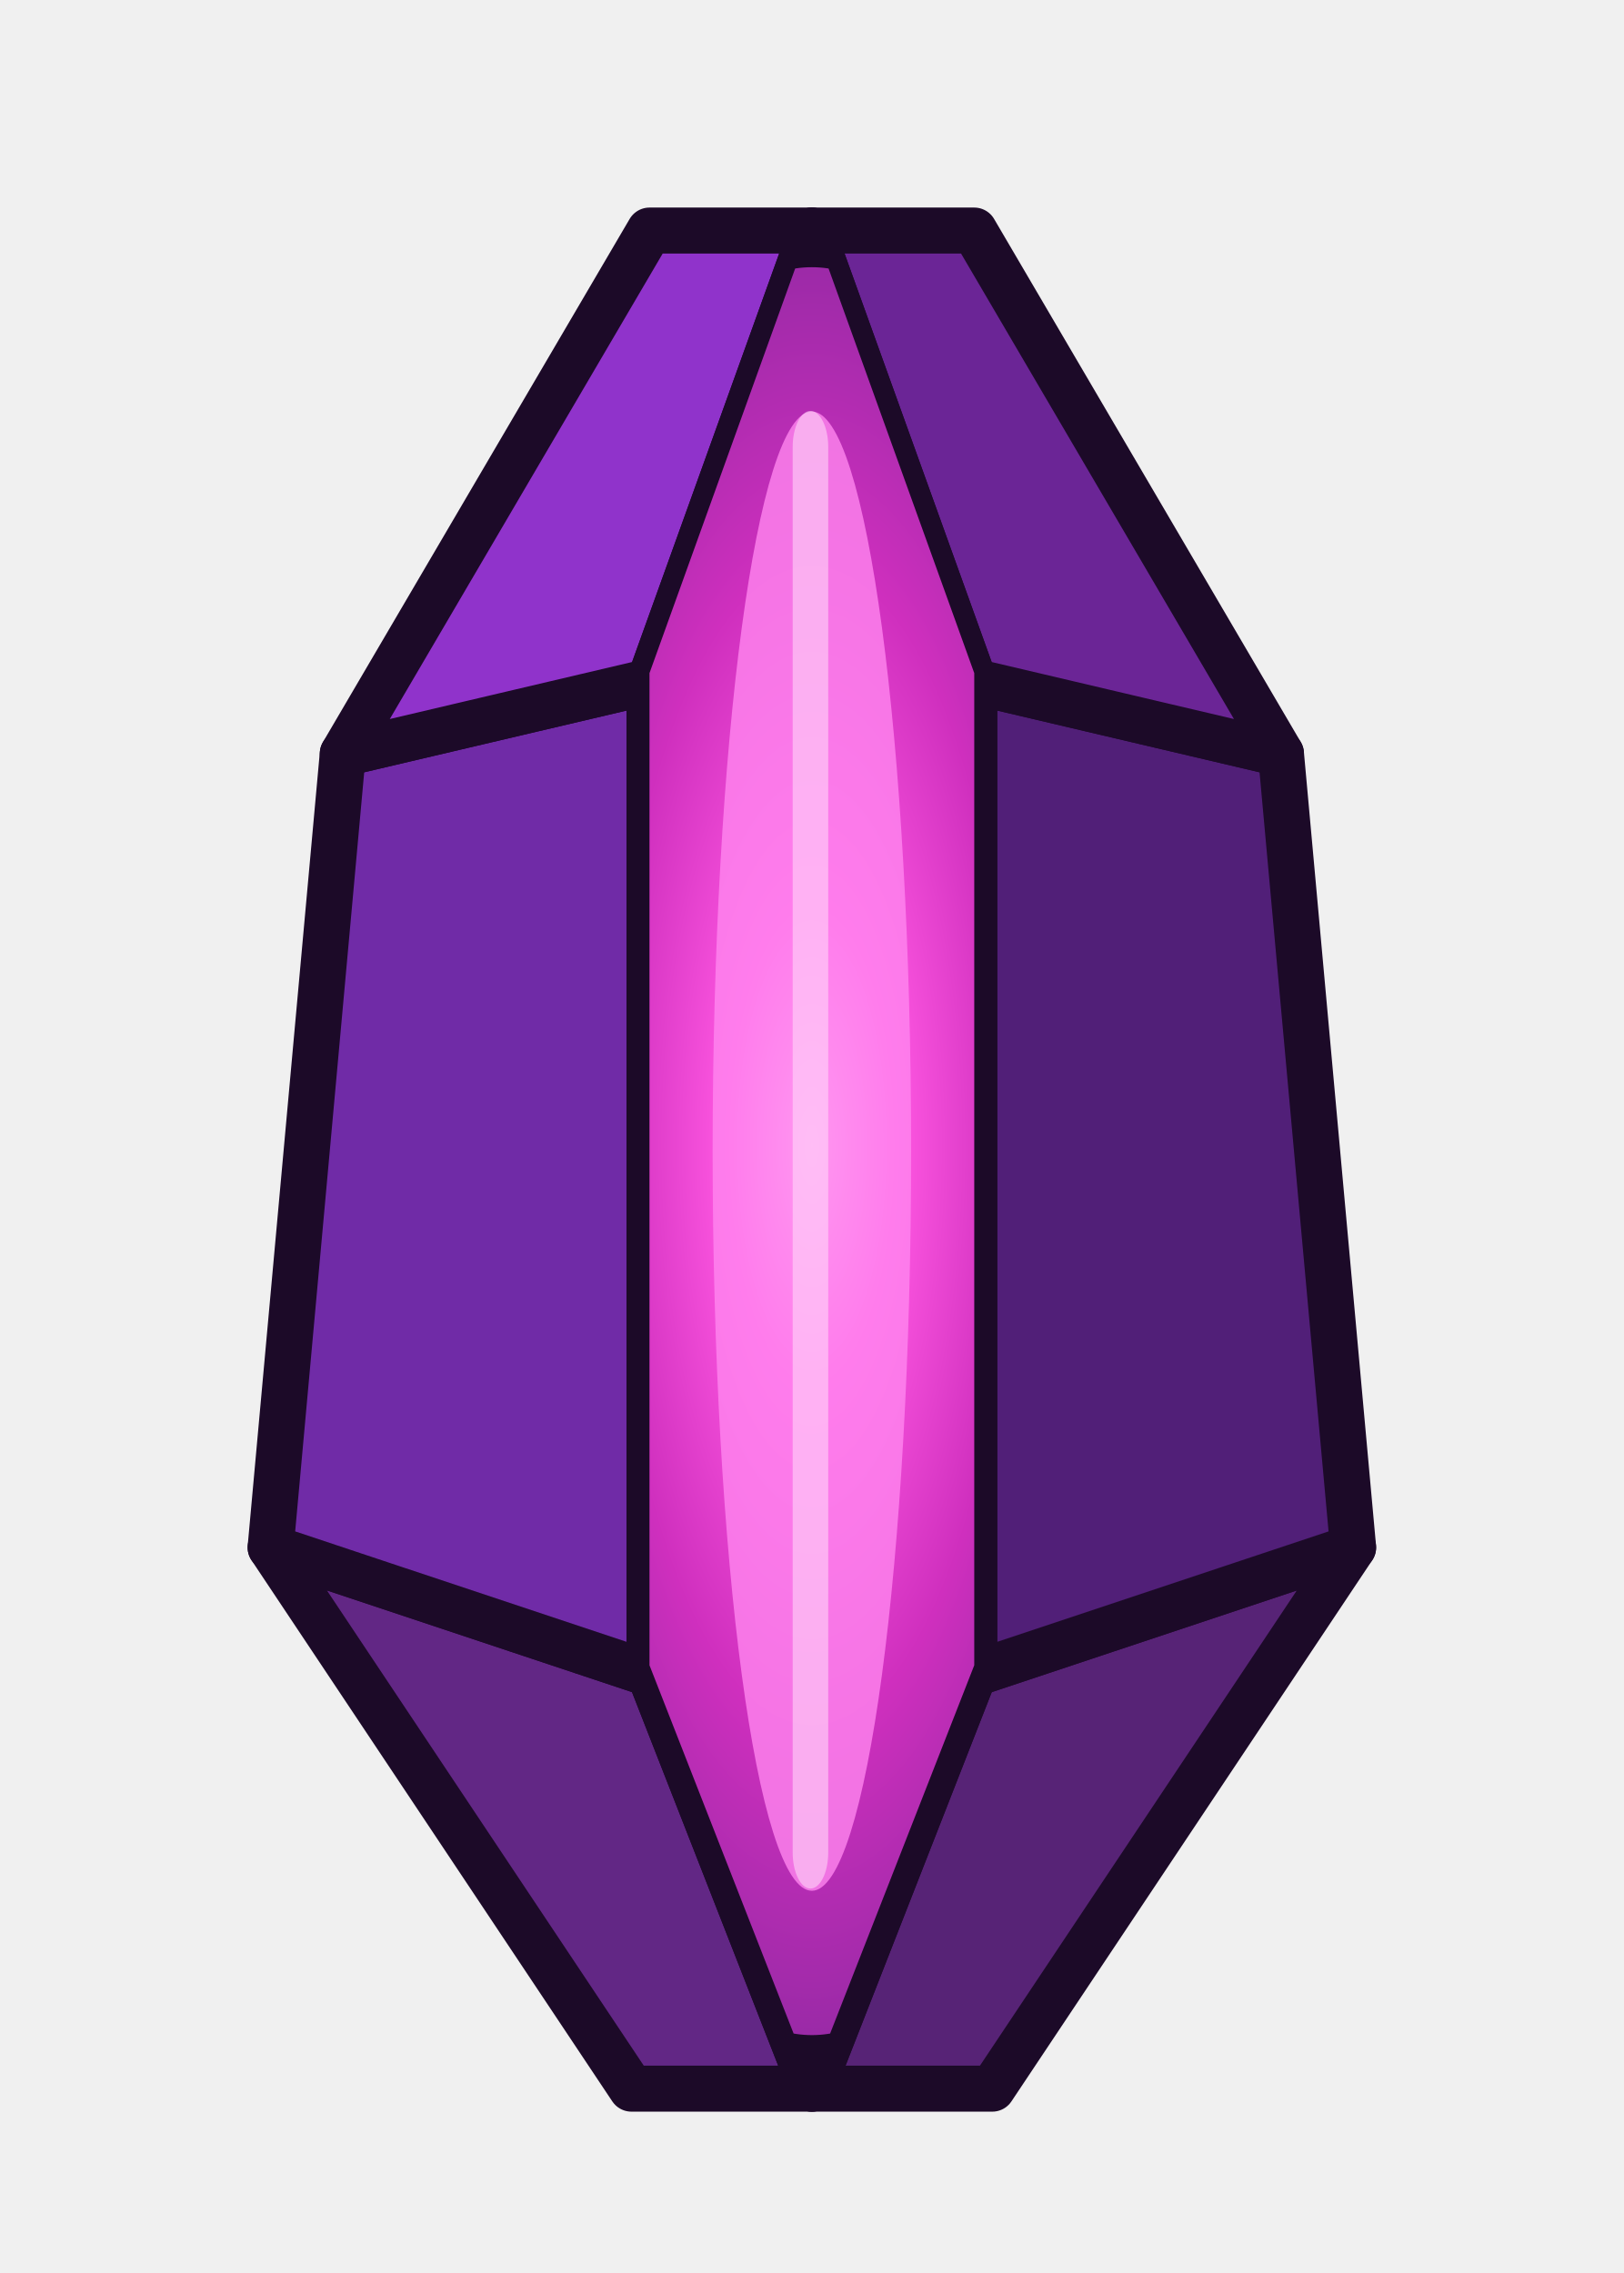
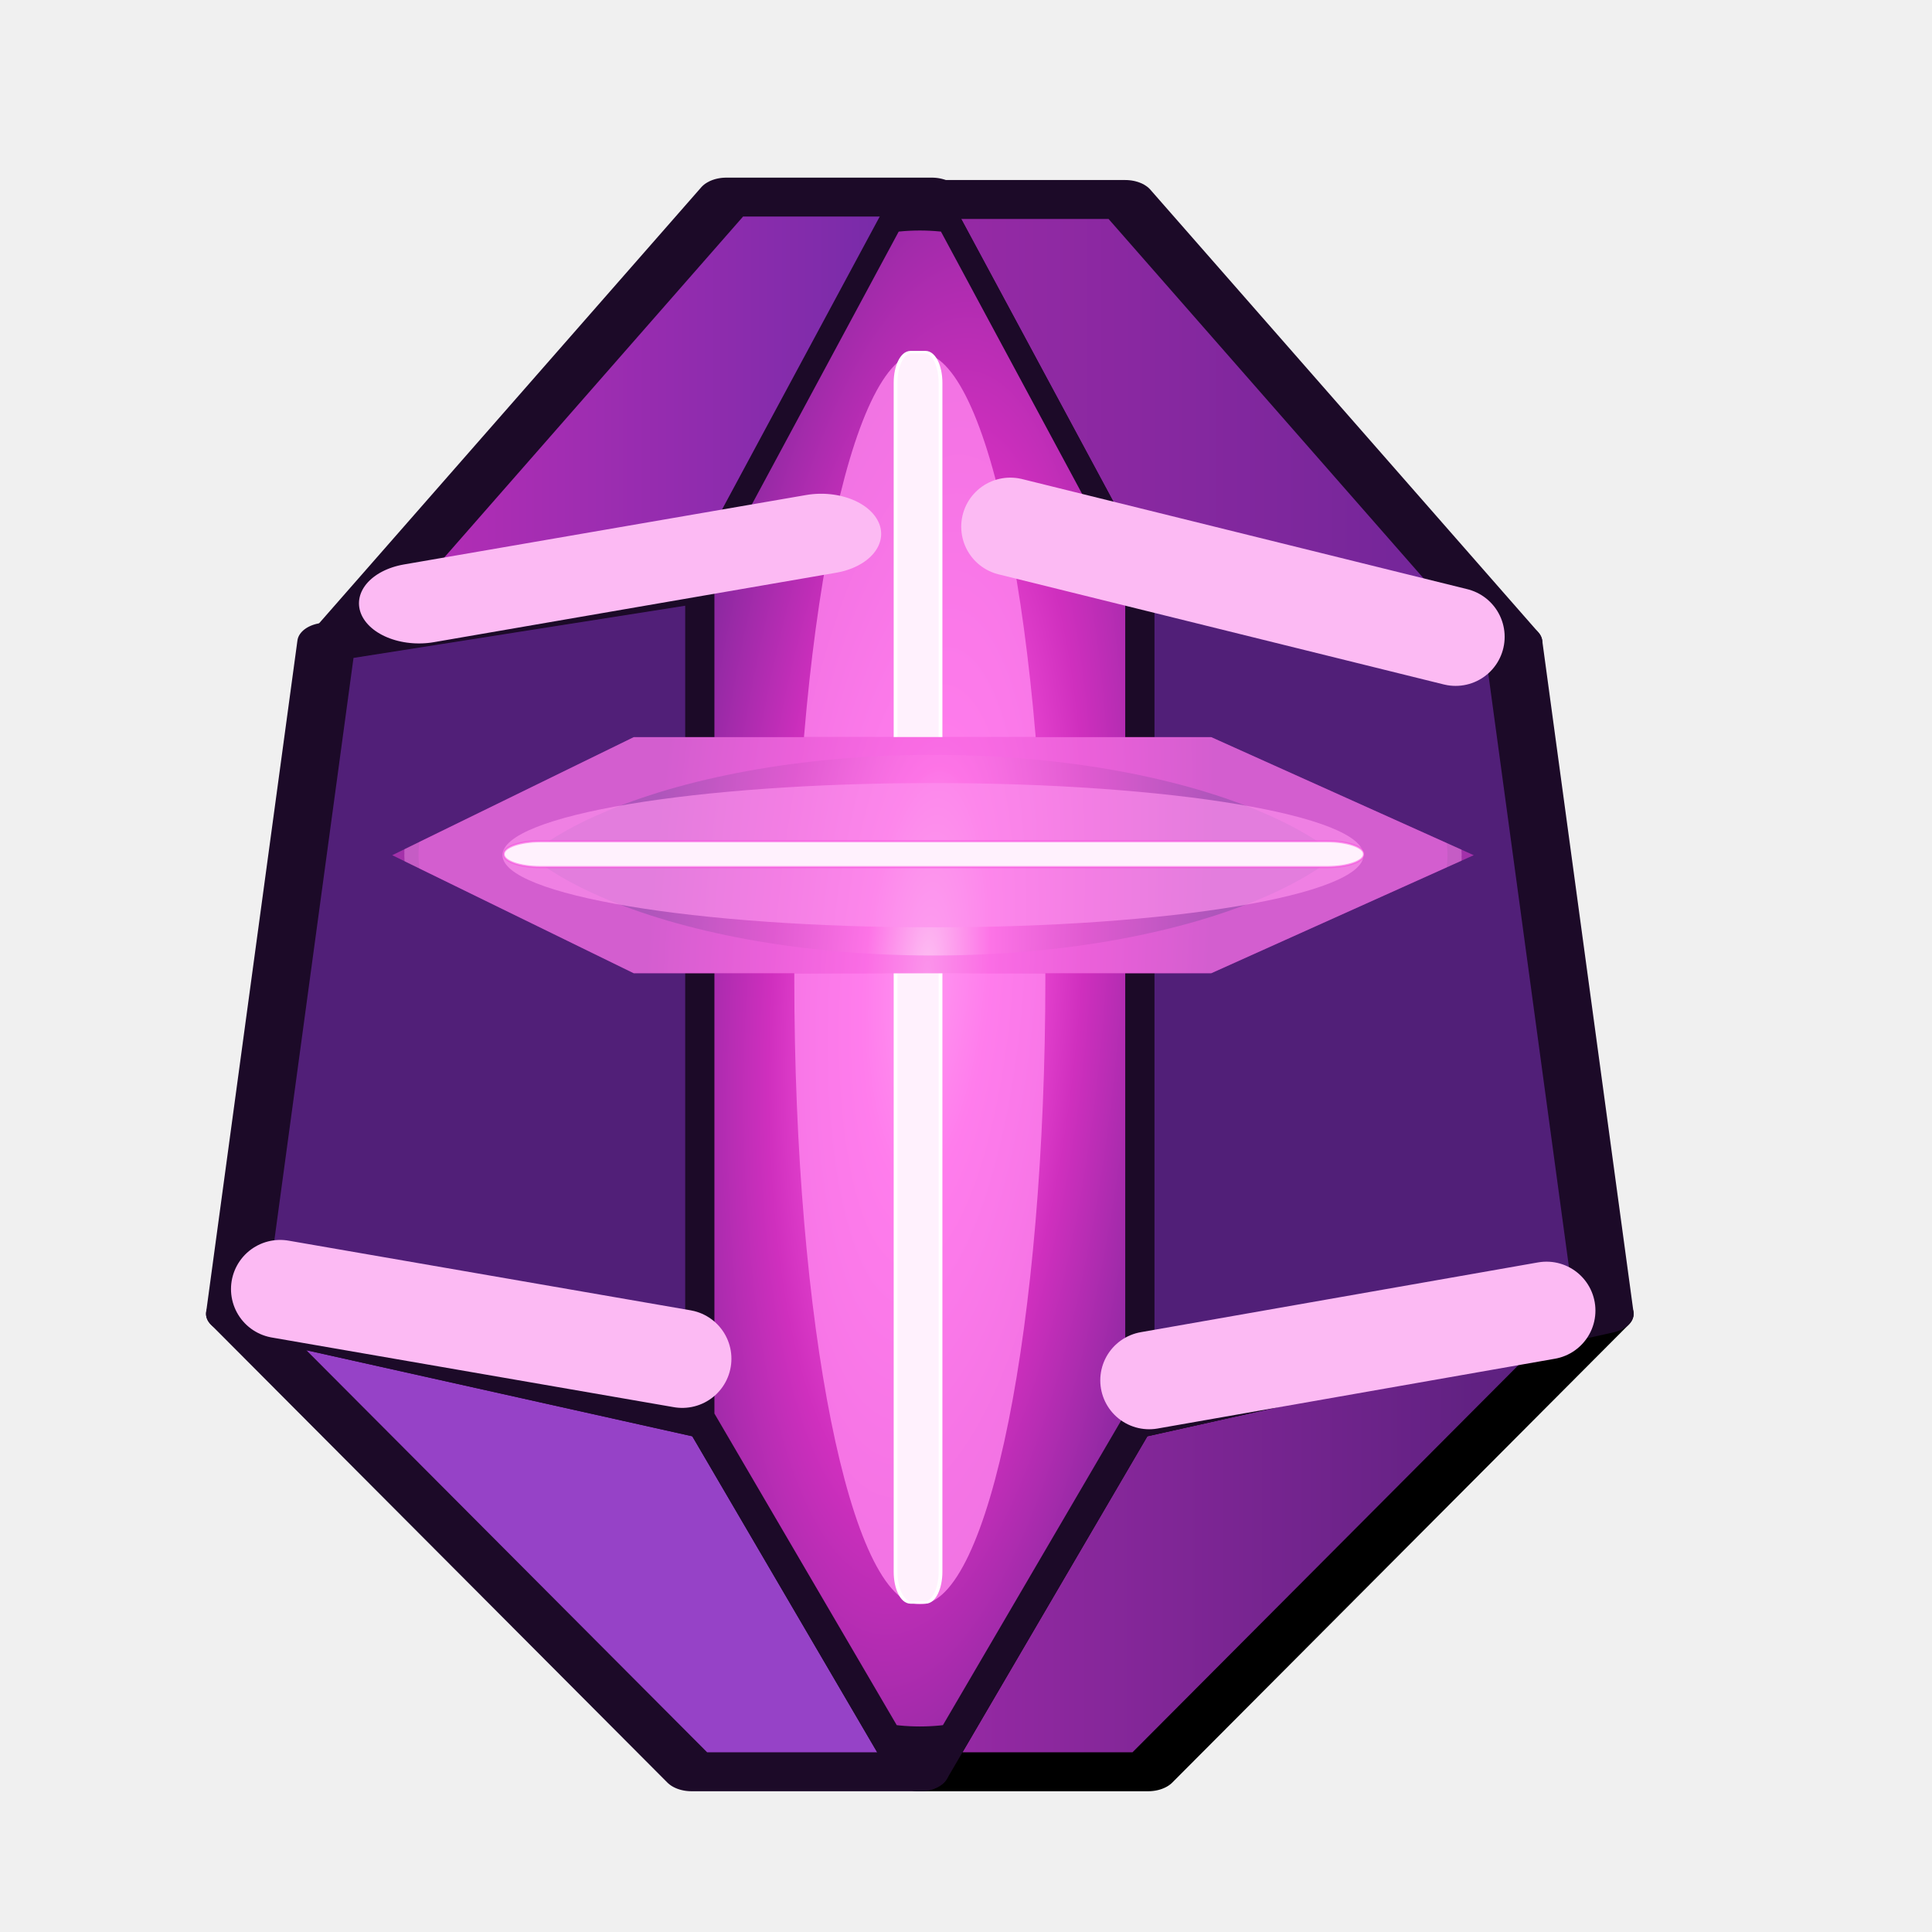
- <svg xmlns="http://www.w3.org/2000/svg" xmlns:xlink="http://www.w3.org/1999/xlink" width="180" height="252" viewBox="0 0 180 252" version="1.1" id="svg22">
+ <svg xmlns="http://www.w3.org/2000/svg" xmlns:xlink="http://www.w3.org/1999/xlink" width="252" height="252" viewBox="0 0 252 252" version="1.1" id="svg22">
  <defs id="defs10">
+     <linearGradient id="linearGradient16">
+       <stop style="stop-color:#511f78;stop-opacity:1;" offset="0" id="stop16" />
+       <stop style="stop-color:#9c2aa8;stop-opacity:1;" offset="1" id="stop17" />
+     </linearGradient>
+     <linearGradient id="linearGradient13">
+       <stop style="stop-color:#6b2596;stop-opacity:1;" offset="0" id="stop13" />
+       <stop style="stop-color:#9b2aa7;stop-opacity:1;" offset="1" id="stop14" />
+     </linearGradient>
+     <linearGradient id="linearGradient1">
+       <stop style="stop-color:#702ba7;stop-opacity:1;" offset="0" id="stop11" />
+       <stop style="stop-color:#c42eb9;stop-opacity:1;" offset="1" id="stop12" />
+     </linearGradient>
    <linearGradient id="linearGradient25" x1="0" y1="0" x2="1" y2="0">
-       <stop offset="0" stop-color="#511f78" id="stop23" style="stop-color:#8d36d0;stop-opacity:1;" />
-       <stop offset="0.5" stop-color="#8a44ac" id="stop24" />
-       <stop offset="1" stop-color="#511f78" id="stop25" />
+       <stop offset="0" stop-color="#511f78" id="stop25" />
+       <stop offset="1" stop-color="#511f78" id="stop23" style="stop-color:#c72ebb;stop-opacity:1;" />
    </linearGradient>
-     <radialGradient id="lg_core" cx="152.797" cy="74.805" r="69.268" gradientTransform="matrix(-0.5890151,0,0,-1.697749,180,254.6245)" fx="152.797" fy="74.805" gradientUnits="userSpaceOnUse">
+     <radialGradient id="lg_core" cx="232.831" cy="74.564" r="69.268" gradientTransform="matrix(-0.3564167,-0.03602327,0.08160575,-1.804927,166.2706,270.2874)" fx="232.831" fy="74.564" gradientUnits="userSpaceOnUse">
      <stop offset="0" stop-color="#ffd6f6" id="stop1" />
      <stop offset="0.22" stop-color="#ff58e2" id="stop2" />
      <stop offset="0.55" stop-color="#cf2fbe" id="stop3" />
      <stop offset="1" stop-color="#7d279a" id="stop4" />
    </radialGradient>
-     <linearGradient id="lg_center" x1="164.645" y1="9.776" x2="164.645" y2="99.371" gradientTransform="matrix(-0.4297123,0,0,-2.327138,180,255.5613)" gradientUnits="userSpaceOnUse">
+     <linearGradient id="lg_center" x1="164.645" y1="9.776" x2="164.645" y2="99.371" gradientTransform="matrix(-0.2886943,0,0,-2.33757,170.6048,256.1377)" gradientUnits="userSpaceOnUse">
      <stop offset="0" stop-color="#8a47b6" id="stop5" />
      <stop offset="0.5" stop-color="#b478e0" id="stop6" />
      <stop offset="1" stop-color="#793aa6" id="stop7" />
    </linearGradient>
    <linearGradient id="lg_side" x1="0" y1="0" x2="1" y2="0">
-       <stop offset="0" stop-color="#511f78" id="stop8" style="stop-color:#702ba7;stop-opacity:1;" />
-       <stop offset="0.5" stop-color="#8a44ac" id="stop9" />
+       <stop offset="0" stop-color="#511f78" id="stop8" style="stop-color:#c92ebb;stop-opacity:1;" />
+       <stop offset="0.5" stop-color="#8a44ac" id="stop9" style="stop-color:#da68d7;stop-opacity:1;" />
      <stop offset="1" stop-color="#511f78" id="stop10" />
    </linearGradient>
    <clipPath id="lg_centerclip">
-       <polygon points="90,24 108,70 108,180 90,230 72,180 72,70" id="polygon10" />
+       <polygon points="108,180 90,230 72,180 72,70 90,24 108,70 " id="polygon10" />
    </clipPath>
-     <linearGradient xlink:href="#linearGradient25" id="linearGradient22" x1="45.712" y1="43.239" x2="116.467" y2="43.239" gradientTransform="matrix(-0.6289322,0,0,-1.589996,180,255.5613)" gradientUnits="userSpaceOnUse" />
-     <linearGradient xlink:href="#lg_side" id="linearGradient23" x1="169.732" y1="43.239" x2="240.487" y2="43.239" gradientTransform="matrix(-0.6289322,0,0,-1.589996,180,255.5613)" gradientUnits="userSpaceOnUse" />
+     <linearGradient xlink:href="#linearGradient25" id="linearGradient22" x1="116.467" y1="43.239" x2="45.712" y2="43.239" gradientTransform="matrix(-0.4225366,0,0,-1.597124,170.6048,256.1377)" gradientUnits="userSpaceOnUse" />
+     <linearGradient xlink:href="#lg_side" id="linearGradient23" x1="240.487" y1="43.239" x2="169.732" y2="43.239" gradientTransform="matrix(-0.4225366,0,0,-1.597124,170.6048,256.1377)" gradientUnits="userSpaceOnUse" />
+     <linearGradient xlink:href="#linearGradient1" id="linearGradient12" x1="87.45" y1="201" x2="144.55" y2="201" gradientUnits="userSpaceOnUse" gradientTransform="translate(1.048956,-0.3136675)" />
+     <linearGradient xlink:href="#linearGradient13" id="linearGradient14" x1="35.45" y1="201" x2="92.55" y2="201" gradientUnits="userSpaceOnUse" />
+     <linearGradient xlink:href="#linearGradient16" id="linearGradient17" x1="27.45" y1="54" x2="92.55" y2="54" gradientUnits="userSpaceOnUse" />
+     <radialGradient xlink:href="#lg_core" id="radialGradient21" gradientUnits="userSpaceOnUse" gradientTransform="matrix(-0.04193175,0.7747171,-2.100969,-0.1773805,237.9858,-41.29185)" cx="232.831" cy="74.564" fx="232.831" fy="74.564" r="69.268" />
  </defs>
-   <polygon points="110,24 150,84 142,172 108,230 72,230 38,172 30,84 70,24 " fill="#1a0820" stroke="#0c0410" stroke-width="9" stroke-linejoin="round" id="polygon11" transform="rotate(180,90,127)" style="stroke-width:0.8;stroke-dasharray:none" />
-   <g stroke="#1c0a28" stroke-width="2.5" stroke-linejoin="round" id="g18" transform="rotate(180,90,127.7807)" style="stroke-width:5.1;stroke-dasharray:none">
-     <polygon points="70,24 90,24 72,70 30,84 " fill="#491d63" id="polygon12" style="stroke-width:5.1;stroke-dasharray:none;fill:#572376;fill-opacity:1" />
+   <polygon points="72,230 38,172 30,84 70,24 110,24 150,84 142,172 108,230 " fill="#1a0820" stroke="#0c0410" stroke-width="9" stroke-linejoin="round" id="polygon11" transform="matrix(-1.488468,0,0,-0.9955372,253.9398,253.4402)" style="stroke-width:0.8;stroke-dasharray:none" />
+   <g stroke="#1c0a28" stroke-width="2.5" stroke-linejoin="round" id="g18" transform="matrix(-1.488468,0,0,-0.9955372,253.9398,254.9946)" style="stroke-width:5.1;stroke-dasharray:none">
+     <polygon points="70,24 90,24 72,70 30,84 " fill="#491d63" id="polygon12" style="fill:url(#linearGradient17);fill-opacity:1;stroke-width:5.1;stroke-dasharray:none;stroke:#000000;stroke-opacity:1" />
    <polygon points="30,84 72,70 72,180 38,172 " fill="url(#lg_side)" id="polygon13" style="fill:url(#linearGradient22);stroke-width:5.1;stroke-dasharray:none" />
-     <polygon points="38,172 72,180 90,230 72,230 " fill="#391450" id="polygon14" style="stroke-width:5.1;stroke-dasharray:none;fill:#6b2596;fill-opacity:1" />
-     <polygon points="90,24 110,24 150,84 108,70 " fill="#491d63" id="polygon15" style="stroke-width:5.1;stroke-dasharray:none;fill:#622785;fill-opacity:1" />
+     <polygon points="38,172 72,180 90,230 72,230 " fill="#391450" id="polygon14" style="fill:url(#linearGradient14);fill-opacity:1;stroke-width:5.1;stroke-dasharray:none" />
+     <polygon points="90,24 110,24 150,84 108,70 " fill="#491d63" id="polygon15" style="fill:#9642c7;fill-opacity:1;stroke-width:5.1;stroke-dasharray:none" />
    <polygon points="108,70 150,84 142,172 108,180 " fill="url(#lg_side)" id="polygon16" style="fill:url(#linearGradient23);stroke-width:5.1;stroke-dasharray:none" />
-     <polygon points="108,180 142,172 108,230 90,230 " fill="#391450" id="polygon17" style="stroke-width:5.1;stroke-dasharray:none;fill:#9033cb;fill-opacity:1" />
-     <polygon points="72,180 72,70 90,24 108,70 108,180 90,230 " fill="url(#lg_center)" id="polygon18" style="fill:url(#lg_center);stroke-width:5.1;stroke-dasharray:none" />
+     <polygon points="142,172 108,230 90,230 108,180 " fill="#391450" id="polygon17" style="fill:url(#linearGradient12);stroke-width:5.1;stroke-dasharray:none" transform="translate(-1.048956,0.3136675)" />
+     <polygon points="108,180 90,230 72,180 72,70 90,24 108,70 " fill="url(#lg_center)" id="polygon18" style="fill:url(#lg_center);stroke-width:5.1;stroke-dasharray:none" />
  </g>
-   <g clip-path="url(#lg_centerclip)" id="g19" style="stroke-width:37.4;stroke-dasharray:none" transform="rotate(180,90,127.3123)">
+   <g clip-path="url(#lg_centerclip)" id="g19" style="stroke-width:37.4;stroke-dasharray:none" transform="matrix(-1.488468,0,0,-0.9955372,253.9398,254.0619)">
    <ellipse cx="90" cy="127" rx="34" ry="98" fill="url(#lg_core)" id="ellipse18" style="fill:url(#lg_core);stroke-width:37.4;stroke-dasharray:none" />
    <ellipse cx="90" cy="127" rx="11" ry="82" fill="#ff86ef" opacity="0.8" id="ellipse19" style="stroke-width:37.4;stroke-dasharray:none" />
-     <rect x="88.186" y="45.249" width="3.941" height="163.814" rx="1.97" fill="#ffdcf9" opacity="0.55" id="rect19" style="stroke-width:0.9;stroke-dasharray:none" ry="4" />
+     <rect x="88.186" y="45.249" width="3.941" height="163.814" rx="1.324" fill="#ffdcf9" opacity="0.55" id="rect19" style="stroke-width:0.329;stroke-dasharray:none;fill:#fff1fd;fill-opacity:1;stroke:#ffffff;stroke-opacity:1;opacity:1" ry="4.018" />
+   </g>
+   <path style="stroke-width:10.515;stroke-dasharray:none;opacity:1;fill:#8c38be;fill-opacity:1;stroke:#fcbaf3;stroke-linecap:round;stroke-linejoin:round;stroke-miterlimit:5.4;stroke-opacity:1" d="M 133.891,177.093 98.646,186.19 Z" id="path17" transform="matrix(-1.488468,0,0,-0.9955372,253.9398,254.9946)" />
+   <path style="opacity:1;fill:#8c38be;fill-opacity:1;stroke:#fcbaf3;stroke-width:12.8;stroke-linecap:round;stroke-linejoin:round;stroke-miterlimit:5.4;stroke-dasharray:none;stroke-opacity:1" d="m 131.777,68.699 58.082,14.364 z" id="path18" />
+   <path style="opacity:1;fill:#8c38be;fill-opacity:1;stroke:#fcbaf3;stroke-width:12.821;stroke-linecap:round;stroke-linejoin:round;stroke-miterlimit:5.4;stroke-dasharray:none;stroke-opacity:1" d="m 36.54,168.14 52.452,9.088 z" id="path19" />
+   <path style="opacity:1;fill:#8c38be;fill-opacity:1;stroke:#fcbaf3;stroke-width:12.756;stroke-linecap:round;stroke-linejoin:round;stroke-miterlimit:5.4;stroke-dasharray:none;stroke-opacity:1" d="m 201.722,170.943 -51.83,9.103 z" id="path20" />
+   <g clip-path="url(#lg_centerclip)" id="g21" style="stroke:#f744de;stroke-width:37.4;stroke-dasharray:none;stroke-opacity:0.493" transform="matrix(0,-0.8552588,0.6847854,0,34.72743,188.5202)">
+     <ellipse cx="90" cy="127" rx="34" ry="98" fill="url(#lg_core)" id="ellipse20" style="fill:url(#radialGradient21);stroke:#f744de;stroke-width:37.4;stroke-dasharray:none;stroke-opacity:0.493" />
+     <ellipse cx="90" cy="127" rx="11" ry="82" fill="#ff86ef" opacity="0.8" id="ellipse21" style="stroke:#fb9eee;stroke-width:37.4;stroke-dasharray:none;stroke-opacity:0.493" />
+     <rect x="88.186" y="45.249" width="3.941" height="163.814" rx="1.924" fill="#ffdcf9" opacity="0.55" id="rect21" style="opacity:1;fill:#fff1fd;fill-opacity:1;stroke:#f744de;stroke-width:0.329;stroke-dasharray:none;stroke-opacity:0.493" ry="6.993" />
  </g>
</svg>
